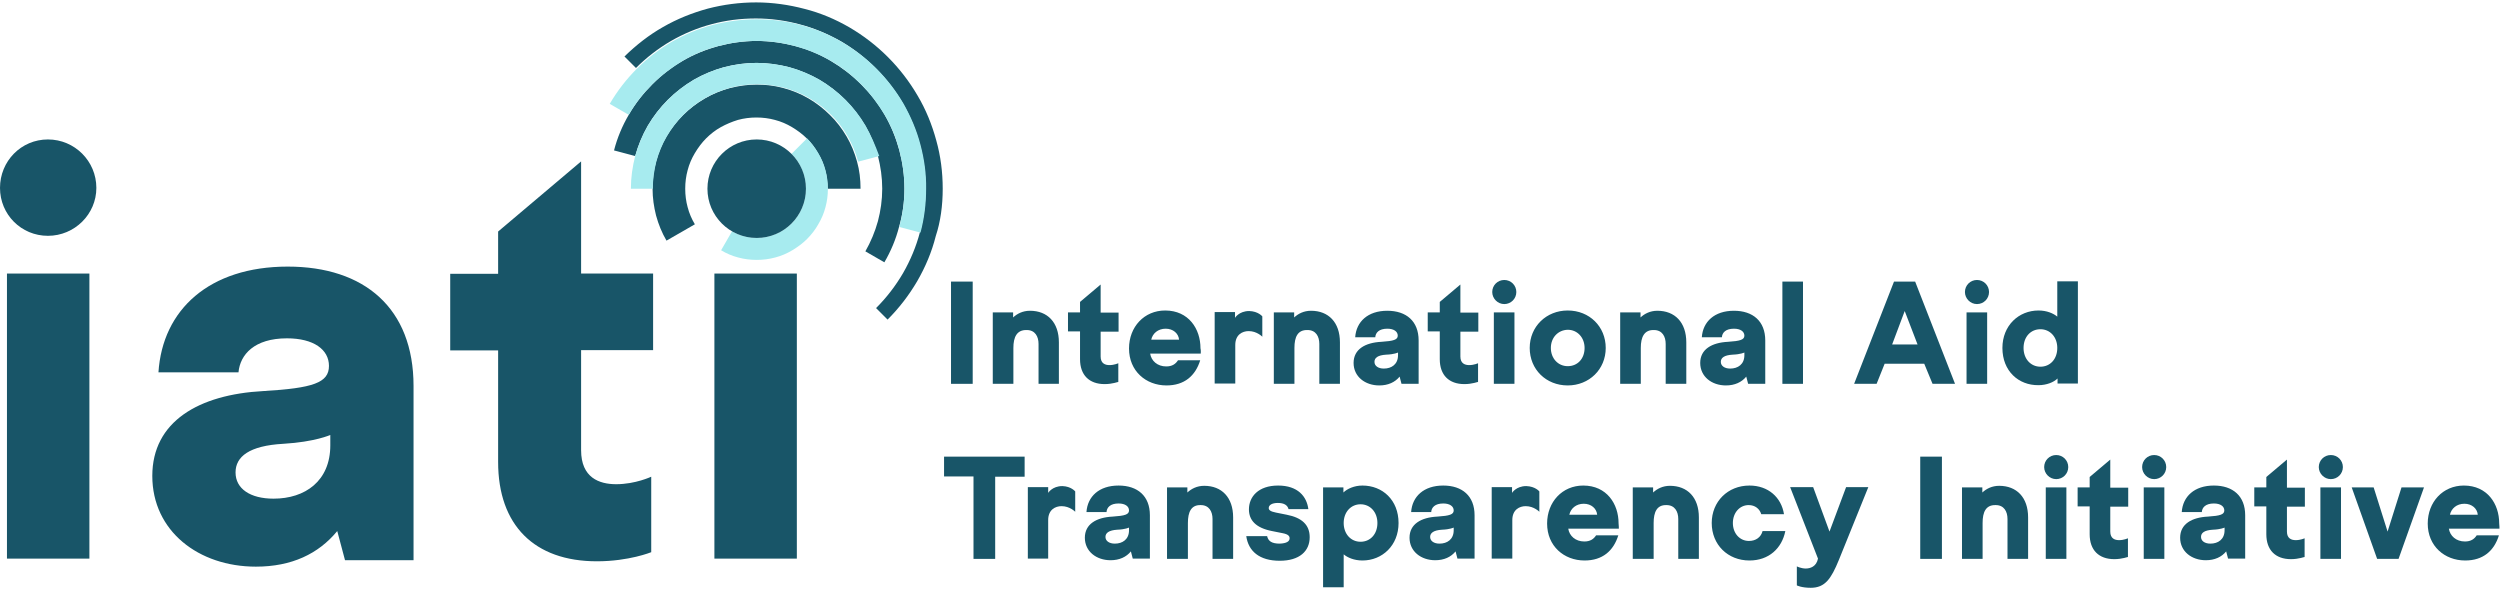
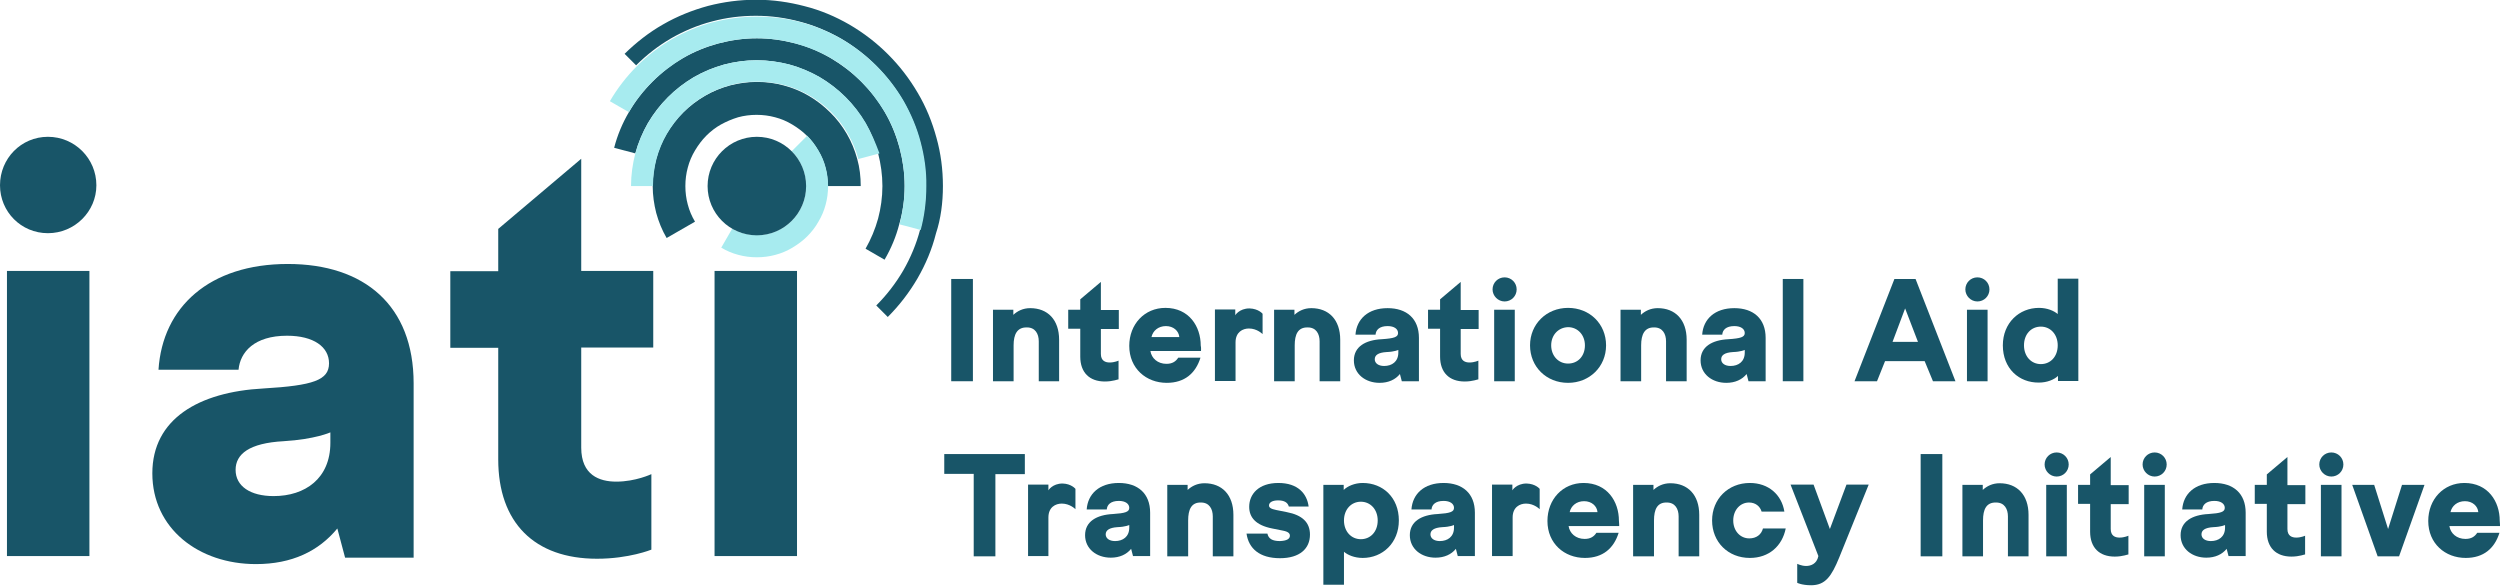
- <svg xmlns="http://www.w3.org/2000/svg" width="934" height="220" viewBox="0 0 934 220">
-   <g fill="none">
-     <polygon fill="#185568" points="2.6 208.7 2.6 102.2 33.4 102.2 33.4 208.7" />
-     <path fill="#185568" d="M126 198.4C119 206.9 109 211.7 95.6 211.7 74.2 211.7 56.9 198.4 56.9 177.8 56.9 157.5 74.2 147.4 98.4 146.1 117 145 122.9 143 122.9 136.7 122.9 130.6 117.2 126.4 107.2 126.4 95 126.4 89.7 132.5 89.1 139.1L59.2 139.1C60.7 115.7 78.2 99.6 107.5 99.6 136.1 99.6 154.5 115.1 154.5 144.2L154.5 209.3 128.9 209.3 126 198.4zM88 176.5C88 182.6 93.5 186.3 102.2 186.3 114 186.3 123.4 179.7 123.4 166.4L123.4 162.5C123.4 162.5 117.7 165.1 105.9 165.8 93.1 166.5 88 170.6 88 176.5zM223 209.7C199.6 209.7 186.1 196.2 186.1 172.6L186.1 130.9 168.2 130.9 168.2 102.3 186.1 102.3 186.1 86.5 217.1 60.3 217.1 102.2 244 102.2 244 130.8 217.1 130.8 217.1 168.2C217.1 178.5 223.9 180.9 230.2 180.9 237.4 180.9 243.3 178.1 243.3 178.1L243.3 206.3C243.3 206.3 235 209.7 223 209.7zM0 70.2C0 60.2 7.9 52.1 17.9 52.1 27.9 52.1 36 60.2 36 70.2 36 80 27.9 88.1 17.9 88.1 7.9 88.1 0 80.1 0 70.2z" />
-     <polygon fill="#185568" points="266.9 208.7 266.9 102.2 297.7 102.2 297.7 208.7" />
-     <g transform="translate(227)">
-       <path fill="#185568" d="M110.9,70.5 C110.9,65.6 110.2,60.8 109,56.2 C107.7,51.5 105.9,47 103.5,42.9 C101.1,38.7 98.1,34.9 94.7,31.5 C91.3,28.1 87.5,25.2 83.3,22.7 C79.2,20.3 74.7,18.4 70,17.2 C65.4,16 60.7,15.3 55.7,15.3 C55.7,15.3 55.7,15.3 55.7,15.3 C50.8,15.3 46,16 41.4,17.2 C36.7,18.5 32.2,20.3 28.1,22.7 C23.9,25.1 20.1,28.1 16.7,31.5 C13.3,34.9 10.3,38.7 7.9,42.9 C5.5,47 3.6,51.5 2.4,56.2 L10.3,58.3 C11.4,54.3 13,50.5 15,47 C17.1,43.4 19.6,40.2 22.5,37.3 C25.4,34.4 28.7,31.9 32.2,29.8 C35.7,27.8 39.5,26.2 43.5,25.1 C47.4,24.1 51.4,23.5 55.6,23.5 C55.6,23.5 55.6,23.5 55.6,23.5 C59.8,23.5 63.9,24.1 67.8,25.1 C71.8,26.2 75.6,27.8 79.1,29.8 C82.7,31.9 85.9,34.4 88.8,37.3 C91.7,40.2 94.2,43.5 96.3,47 C98.3,50.5 99.9,54.3 101,58.3 C102,62.2 102.6,66.3 102.6,70.5 C102.6,70.5 102.6,70.5 102.6,70.5 C102.6,74.7 102,78.8 101,82.6 C99.9,86.6 98.3,90.4 96.3,93.9 L103.4,98 C105.8,93.9 107.7,89.4 108.9,84.7 C110.2,80.2 110.9,75.5 110.9,70.5 C110.9,70.5 110.9,70.5 110.9,70.5 Z" />
-       <path fill="#185568" d="M125.2,70.5 C125.2,64.3 124.4,58.2 122.8,52.5 C121.2,46.6 118.9,40.9 115.8,35.7 C112.7,30.4 109,25.6 104.7,21.3 C100.4,17 95.6,13.3 90.3,10.2 C85.1,7.2 79.5,4.8 73.5,3.3 C67.8,1.8 61.7,0.9 55.5,0.9 C55.5,0.9 55.5,0.9 55.5,0.9 C49.3,0.9 43.3,1.7 37.5,3.2 C31.6,4.8 25.9,7.1 20.7,10.1 C15.4,13.1 10.6,16.9 6.3,21.1 L10.6,25.4 C14.5,21.5 18.9,18.1 23.7,15.3 C28.4,12.6 33.6,10.4 39,9 C44.2,7.6 49.7,6.9 55.4,6.9 C55.4,6.9 55.4,6.9 55.4,6.9 C61.1,6.9 66.6,7.7 71.8,9.1 C77.2,10.5 82.3,12.7 87.1,15.4 C91.9,18.2 96.3,21.6 100.2,25.5 C104.1,29.4 107.5,33.8 110.3,38.6 C113,43.3 115.2,48.5 116.6,53.9 C118,59.1 118.8,64.6 118.8,70.3 C118.8,70.3 118.8,70.3 118.8,70.3 C118.8,76 118.1,81.4 116.7,86.7 C115.3,92.1 113.1,97.3 110.4,102 C107.6,106.8 104.2,111.2 100.3,115.1 L104.6,119.4 C108.9,115.1 112.6,110.3 115.7,105 C118.7,99.8 121.1,94.2 122.6,88.2 C124.4,82.8 125.2,76.7 125.2,70.5 C125.2,70.5 125.2,70.5 125.2,70.5 Z" />
-       <path fill="#185568" d="M93.2,60.4 C92.3,57.1 91,53.9 89.3,51 C87.6,48.1 85.5,45.3 83.1,43 C80.7,40.6 78,38.5 75.1,36.8 C72.2,35.1 69.1,33.8 65.7,32.9 C62.5,32 59.1,31.6 55.7,31.6 C55.7,31.6 55.7,31.6 55.7,31.6 C52.2,31.6 48.9,32.1 45.7,32.9 C42.4,33.8 39.2,35.1 36.3,36.8 C33.4,38.5 30.6,40.6 28.2,43 C25.8,45.4 23.7,48.1 22,51 C20.3,53.9 19,57 18.1,60.4 C17.2,63.6 16.8,67 16.8,70.5 C16.8,70.5 16.8,70.5 16.8,70.5 C16.8,74 17.3,77.3 18.1,80.5 C19,83.8 20.3,87 22,89.9 L32.6,83.8 C31.4,81.8 30.5,79.7 29.9,77.4 C29.3,75.2 29,72.9 29,70.5 C29,70.5 29,70.5 29,70.5 C29,68.1 29.3,65.8 29.9,63.6 C30.5,61.3 31.4,59.2 32.6,57.2 C33.8,55.2 35.2,53.3 36.8,51.7 C38.4,50.1 40.3,48.6 42.3,47.5 C44.3,46.4 46.4,45.5 48.7,44.8 C50.9,44.2 53.2,43.9 55.6,43.9 C55.6,43.9 55.6,43.9 55.6,43.9 C58,43.9 60.3,44.2 62.5,44.8 C64.8,45.4 66.9,46.3 68.9,47.5 C70.9,48.7 72.8,50.1 74.4,51.7 C76,53.3 77.5,55.2 78.6,57.2 C79.8,59.2 80.7,61.3 81.3,63.6 C81.9,65.8 82.2,68.1 82.2,70.5 L94.5,70.5 C94.5,67 94.1,63.6 93.2,60.4 Z" />
-       <g fill="#A7EBEF" transform="translate(0 7)">
-         <path d="M81.4,56.6 C80.8,54.3 79.9,52.2 78.7,50.2 C77.5,48.2 76.1,46.3 74.5,44.7 L68.7,50.5 C69.8,51.6 70.8,52.9 71.6,54.3 C72.4,55.7 73,57.2 73.4,58.7 C73.8,60.2 74,61.8 74,63.5 C74,65.2 73.8,66.7 73.4,68.3 C73,69.9 72.4,71.4 71.6,72.7 C70.8,74.1 69.8,75.4 68.7,76.5 C67.6,77.6 66.3,78.6 64.9,79.4 C63.5,80.2 62,80.8 60.5,81.2 C59,81.6 57.4,81.8 55.7,81.8 C54,81.8 52.5,81.6 50.9,81.2 C49.3,80.8 47.8,80.2 46.5,79.4 L42.4,86.5 C44.4,87.7 46.5,88.6 48.8,89.2 C51,89.8 53.3,90.1 55.7,90.1 C58.1,90.1 60.4,89.8 62.6,89.2 C64.9,88.6 67,87.7 69,86.5 C71,85.3 72.9,83.9 74.5,82.3 C76.1,80.7 77.6,78.8 78.7,76.8 C79.9,74.8 80.8,72.7 81.4,70.4 C82,68.2 82.3,65.9 82.3,63.5 C82.3,61.1 82,58.8 81.4,56.6 Z" />
-         <path d="M96.4,40 C94.3,36.4 91.8,33.2 88.9,30.3 C86,27.4 82.7,24.9 79.2,22.8 C75.7,20.8 71.9,19.2 67.9,18.1 C64,17.1 59.9,16.5 55.7,16.5 C51.5,16.5 47.4,17.1 43.5,18.1 C39.5,19.2 35.7,20.8 32.2,22.8 C28.6,24.9 25.4,27.4 22.5,30.3 C19.6,33.2 17.1,36.5 15,40 C13,43.5 11.4,47.3 10.3,51.3 C9.3,55.2 8.7,59.3 8.7,63.5 L16.9,63.5 C16.9,60 17.4,56.6 18.2,53.4 C19.1,50.1 20.4,46.9 22.1,44 C23.8,41.1 25.9,38.3 28.3,35.9 C30.7,33.5 33.4,31.4 36.4,29.7 C39.3,28 42.5,26.7 45.8,25.8 C49,24.9 52.4,24.5 55.9,24.5 C59.4,24.5 62.8,25 66,25.8 C69.3,26.7 72.5,28 75.4,29.7 C78.3,31.4 81.1,33.5 83.5,35.9 C85.9,38.3 88,41 89.7,44 C91.4,46.9 92.7,50.1 93.6,53.4 L101.5,51.3 C100,47.3 98.4,43.5 96.4,40 Z" />
-         <path d="M116.9,47.1 C115.5,41.7 113.3,36.6 110.6,31.8 C107.8,27 104.4,22.6 100.5,18.7 C96.6,14.8 92.2,11.4 87.4,8.6 C82.7,5.9 77.5,3.7 72.1,2.3 C66.9,0.9 61.4,0.2 55.7,0.2 C50,0.2 44.5,1 39.3,2.3 C33.9,3.7 28.8,5.9 24,8.6 C19.2,11.4 14.8,14.8 10.9,18.7 C7,22.6 3.6,27 0.8,31.8 L7.9,35.9 C10.3,31.7 13.3,27.9 16.7,24.5 C20.1,21.1 24,18.2 28.1,15.7 C32.2,13.3 36.7,11.4 41.4,10.2 C46,9 50.7,8.3 55.7,8.3 C60.7,8.3 65.4,9 70,10.2 C74.7,11.5 79.2,13.3 83.3,15.7 C87.5,18.1 91.3,21.1 94.7,24.5 C98.1,27.9 101,31.8 103.5,35.9 C105.9,40 107.8,44.5 109,49.2 C110.2,53.8 110.9,58.5 110.9,63.5 C110.9,68.4 110.2,73.2 109,77.8 L116.9,79.9 C118.3,74.7 119,69.2 119,63.5 C119.1,57.9 118.3,52.4 116.9,47.1 Z" />
+ <svg xmlns="http://www.w3.org/2000/svg" version="1.1" id="Layer_1" x="0px" y="0px" viewBox="0 0 933.8 218.6" style="enable-background:new 0 0 933.8 218.6;" xml:space="preserve">
+   <style type="text/css">
+ 	.st0{fill:#185568;}
+ 	.st1{fill:#A7EBEF;}
+ </style>
+   <g>
+     <g>
+       <g>
+         <path class="st0" d="M2.6,207.7V101.2h30.8v106.5H2.6z" />
+         <path class="st0" d="M126,197.4c-7,8.5-17,13.3-30.4,13.3c-21.4,0-38.7-13.3-38.7-33.9c0-20.3,17.3-30.4,41.5-31.7     c18.6-1.1,24.5-3.1,24.5-9.4c0-6.1-5.7-10.3-15.7-10.3c-12.2,0-17.5,6.1-18.1,12.7H59.2c1.5-23.4,19-39.5,48.3-39.5     c28.6,0,47,15.5,47,44.6v65.1h-25.6L126,197.4z M88,175.5c0,6.1,5.5,9.8,14.2,9.8c11.8,0,21.2-6.6,21.2-19.9v-3.9     c0,0-5.7,2.6-17.5,3.3C93.1,165.5,88,169.6,88,175.5z" />
+         <path class="st0" d="M223,208.7c-23.4,0-36.9-13.5-36.9-37.1v-41.7h-17.9v-28.6h17.9V85.5l31-26.2v41.9H244v28.6h-26.9v37.4     c0,10.3,6.8,12.7,13.1,12.7c7.2,0,13.1-2.8,13.1-2.8v28.2C243.3,205.3,235,208.7,223,208.7z" />
+         <path class="st0" d="M0,69.2c0-10,7.9-18.1,17.9-18.1S36,59.2,36,69.2c0,9.8-8.1,17.9-18.1,17.9S0,79.1,0,69.2z" />
+         <path class="st0" d="M266.9,207.7V101.2h30.8v106.5H266.9z" />
+         <g>
+           <path class="st0" d="M337.9,69.5c0-4.9-0.7-9.7-1.9-14.3c-1.3-4.7-3.1-9.2-5.5-13.3c-2.4-4.2-5.4-8-8.8-11.4      c-3.4-3.4-7.2-6.3-11.4-8.8c-4.1-2.4-8.6-4.3-13.3-5.5c-4.6-1.2-9.3-1.9-14.3-1.9c0,0,0,0,0,0c-4.9,0-9.7,0.7-14.3,1.9      c-4.7,1.3-9.2,3.1-13.3,5.5c-4.2,2.4-8,5.4-11.4,8.8c-3.4,3.4-6.4,7.2-8.8,11.4c-2.4,4.1-4.3,8.6-5.5,13.3l7.9,2.1      c1.1-4,2.7-7.8,4.7-11.3c2.1-3.6,4.6-6.8,7.5-9.7c2.9-2.9,6.2-5.4,9.7-7.5c3.5-2,7.3-3.6,11.3-4.7c3.9-1,7.9-1.6,12.1-1.6      c0,0,0,0,0,0c4.2,0,8.3,0.6,12.2,1.6c4,1.1,7.8,2.7,11.3,4.7c3.6,2.1,6.8,4.6,9.7,7.5c2.9,2.9,5.4,6.2,7.5,9.7      c2,3.5,3.6,7.3,4.7,11.3c1,3.9,1.6,8,1.6,12.2c0,0,0,0,0,0c0,4.2-0.6,8.3-1.6,12.1c-1.1,4-2.7,7.8-4.7,11.3l7.1,4.1      c2.4-4.1,4.3-8.6,5.5-13.3C337.2,79.2,337.9,74.5,337.9,69.5C337.9,69.5,337.9,69.5,337.9,69.5z" />
+           <path class="st0" d="M352.2,69.5c0-6.2-0.8-12.3-2.4-18c-1.6-5.9-3.9-11.6-7-16.8c-3.1-5.3-6.8-10.1-11.1-14.4      c-4.3-4.3-9.1-8-14.4-11.1c-5.2-3-10.8-5.4-16.8-6.9c-5.7-1.5-11.8-2.4-18-2.4c0,0,0,0,0,0c-6.2,0-12.2,0.8-18,2.3      c-5.9,1.6-11.6,3.9-16.8,6.9c-5.3,3-10.1,6.8-14.4,11l4.3,4.3c3.9-3.9,8.3-7.3,13.1-10.1c4.7-2.7,9.9-4.9,15.3-6.3      c5.2-1.4,10.7-2.1,16.4-2.1c0,0,0,0,0,0c5.7,0,11.2,0.8,16.4,2.2c5.4,1.4,10.5,3.6,15.3,6.3c4.8,2.8,9.2,6.2,13.1,10.1      c3.9,3.9,7.3,8.3,10.1,13.1c2.7,4.7,4.9,9.9,6.3,15.3c1.4,5.2,2.2,10.7,2.2,16.4c0,0,0,0,0,0c0,5.7-0.7,11.1-2.1,16.4      c-1.4,5.4-3.6,10.6-6.3,15.3c-2.8,4.8-6.2,9.2-10.1,13.1l4.3,4.3c4.3-4.3,8-9.1,11.1-14.4c3-5.2,5.4-10.8,6.9-16.8      C351.4,81.8,352.2,75.7,352.2,69.5C352.2,69.5,352.2,69.5,352.2,69.5z" />
+           <path class="st0" d="M320.2,59.4c-0.9-3.3-2.2-6.5-3.9-9.4c-1.7-2.9-3.8-5.7-6.2-8c-2.4-2.4-5.1-4.5-8-6.2c-2.9-1.7-6-3-9.4-3.9      c-3.2-0.9-6.6-1.3-10-1.3c0,0,0,0,0,0c-3.5,0-6.8,0.5-10,1.3c-3.3,0.9-6.5,2.2-9.4,3.9c-2.9,1.7-5.7,3.8-8.1,6.2      c-2.4,2.4-4.5,5.1-6.2,8c-1.7,2.9-3,6-3.9,9.4c-0.9,3.2-1.3,6.6-1.3,10.1c0,0,0,0,0,0c0,3.5,0.5,6.8,1.3,10      c0.9,3.3,2.2,6.5,3.9,9.4l10.6-6.1c-1.2-2-2.1-4.1-2.7-6.4c-0.6-2.2-0.9-4.5-0.9-6.9c0,0,0,0,0,0c0-2.4,0.3-4.7,0.9-6.9      c0.6-2.3,1.5-4.4,2.7-6.4c1.2-2,2.6-3.9,4.2-5.5c1.6-1.6,3.5-3.1,5.5-4.2c2-1.1,4.1-2,6.4-2.7c2.2-0.6,4.5-0.9,6.9-0.9      c0,0,0,0,0,0c2.4,0,4.7,0.3,6.9,0.9c2.3,0.6,4.4,1.5,6.4,2.7c2,1.2,3.9,2.6,5.5,4.2c1.6,1.6,3.1,3.5,4.2,5.5      c1.2,2,2.1,4.1,2.7,6.4c0.6,2.2,0.9,4.5,0.9,6.9h12.3C321.5,66,321.1,62.6,320.2,59.4z" />
+           <g>
+             <g>
+               <path class="st1" d="M308.4,62.6c-0.6-2.3-1.5-4.4-2.7-6.4c-1.2-2-2.6-3.9-4.2-5.5l-5.8,5.8c1.1,1.1,2.1,2.4,2.9,3.8        c0.8,1.4,1.4,2.9,1.8,4.4c0.4,1.5,0.6,3.1,0.6,4.8s-0.2,3.2-0.6,4.8c-0.4,1.6-1,3.1-1.8,4.4c-0.8,1.4-1.8,2.7-2.9,3.8        c-1.1,1.1-2.4,2.1-3.8,2.9c-1.4,0.8-2.9,1.4-4.4,1.8c-1.5,0.4-3.1,0.6-4.8,0.6s-3.2-0.2-4.8-0.6c-1.6-0.4-3.1-1-4.4-1.8        l-4.1,7.1c2,1.2,4.1,2.1,6.4,2.7c2.2,0.6,4.5,0.9,6.9,0.9c2.4,0,4.7-0.3,6.9-0.9c2.3-0.6,4.4-1.5,6.4-2.7        c2-1.2,3.9-2.6,5.5-4.2c1.6-1.6,3.1-3.5,4.2-5.5c1.2-2,2.1-4.1,2.7-6.4c0.6-2.2,0.9-4.5,0.9-6.9S309,64.8,308.4,62.6z" />
+               <path class="st1" d="M323.4,46c-2.1-3.6-4.6-6.8-7.5-9.7c-2.9-2.9-6.2-5.4-9.7-7.5c-3.5-2-7.3-3.6-11.3-4.7        c-3.9-1-8-1.6-12.2-1.6c-4.2,0-8.3,0.6-12.2,1.6c-4,1.1-7.8,2.7-11.3,4.7c-3.6,2.1-6.8,4.6-9.7,7.5c-2.9,2.9-5.4,6.2-7.5,9.7        c-2,3.5-3.6,7.3-4.7,11.3c-1,3.9-1.6,8-1.6,12.2h8.2c0-3.5,0.5-6.9,1.3-10.1c0.9-3.3,2.2-6.5,3.9-9.4c1.7-2.9,3.8-5.7,6.2-8.1        c2.4-2.4,5.1-4.5,8.1-6.2c2.9-1.7,6.1-3,9.4-3.9c3.2-0.9,6.6-1.3,10.1-1.3s6.9,0.5,10.1,1.3c3.3,0.9,6.5,2.2,9.4,3.9        c2.9,1.7,5.7,3.8,8.1,6.2c2.4,2.4,4.5,5.1,6.2,8.1c1.7,2.9,3,6.1,3.9,9.4l7.9-2.1C327,53.3,325.4,49.5,323.4,46z" />
+               <path class="st1" d="M343.9,53.1c-1.4-5.4-3.6-10.5-6.3-15.3c-2.8-4.8-6.2-9.2-10.1-13.1c-3.9-3.9-8.3-7.3-13.1-10.1        c-4.7-2.7-9.9-4.9-15.3-6.3c-5.2-1.4-10.7-2.1-16.4-2.1c-5.7,0-11.2,0.8-16.4,2.1c-5.4,1.4-10.5,3.6-15.3,6.3        c-4.8,2.8-9.2,6.2-13.1,10.1c-3.9,3.9-7.3,8.3-10.1,13.1l7.1,4.1c2.4-4.2,5.4-8,8.8-11.4c3.4-3.4,7.3-6.3,11.4-8.8        c4.1-2.4,8.6-4.3,13.3-5.5c4.6-1.2,9.3-1.9,14.3-1.9s9.7,0.7,14.3,1.9c4.7,1.3,9.2,3.1,13.3,5.5c4.2,2.4,8,5.4,11.4,8.8        c3.4,3.4,6.3,7.3,8.8,11.4c2.4,4.1,4.3,8.6,5.5,13.3c1.2,4.6,1.9,9.3,1.9,14.3c0,4.9-0.7,9.7-1.9,14.3l7.9,2.1        c1.4-5.2,2.1-10.7,2.1-16.4C346.1,63.9,345.3,58.4,343.9,53.1z" />
+             </g>
+           </g>
+           <circle class="st0" cx="282.7" cy="69.5" r="18.4" />
+         </g>
      </g>
-       <circle cx="55.7" cy="70.5" r="18.4" fill="#185568" />
    </g>
-     <g fill="#185568" transform="translate(352 104)">
-       <polygon points="3.3 39.4 3.3 1.2 11.4 1.2 11.4 39.4" />
-       <path d="M26.6 26L26.6 39.4 18.9 39.4 18.9 12.7 26.5 12.7 26.5 14.6C28 13.2 30.1 12.1 32.8 12.1 39.3 12.1 43.6 16.4 43.6 23.9L43.6 39.4 36 39.4 36 24.5C36 21.7 34.7 19.3 31.6 19.3 27.9 19.2 26.6 21.9 26.6 26zM60.7 39.5C54.9 39.5 51.5 36.1 51.5 30.2L51.5 19.8 47 19.8 47 12.7 51.5 12.7 51.5 8.8 59.2 2.3 59.2 12.8 65.9 12.8 65.9 19.9 59.2 19.9 59.2 29.2C59.2 31.8 60.9 32.4 62.5 32.4 64.3 32.4 65.8 31.7 65.8 31.7L65.8 38.7C65.8 38.6 63.7 39.5 60.7 39.5zM96.6 28.1L77.7 28.1C78.1 30.8 80.4 32.9 83.7 32.9 85.9 32.9 87.2 32 88.1 30.6L96.4 30.6C94.6 36.4 90.5 40 83.8 40 76.1 40 69.8 34.6 69.8 26.2 69.8 18.1 75.5 12 83.3 12 92.1 12 96.5 18.9 96.5 26.1 96.7 26.8 96.6 28.1 96.6 28.1zM83.5 18.8C80.6 18.8 78.6 20.6 78.1 22.9L88.5 22.9C88.3 20.6 86.3 18.8 83.5 18.8zM119.6 14.2L119.6 21.8C119.6 21.8 117.6 19.7 114.5 19.7 112.2 19.7 109.5 21 109.5 24.9L109.5 39.3 101.8 39.3 101.8 12.6 109.4 12.6 109.4 14.8C109.3 14.8 110.9 12.2 114.7 12.2 118.1 12.3 119.6 14.2 119.6 14.2zM131.6 26L131.6 39.4 123.9 39.4 123.9 12.7 131.5 12.7 131.5 14.6C133 13.2 135.1 12.1 137.8 12.1 144.3 12.1 148.6 16.4 148.6 23.9L148.6 39.4 140.9 39.4 140.9 24.5C140.9 21.7 139.6 19.3 136.5 19.3 132.8 19.2 131.6 21.9 131.6 26zM170.9 36.7C169.2 38.8 166.6 40 163.3 40 158 40 153.7 36.7 153.7 31.6 153.7 26.5 158 24 164.1 23.7 168.7 23.4 170.2 22.9 170.2 21.4 170.2 19.9 168.8 18.8 166.3 18.8 163.2 18.8 161.9 20.3 161.8 22L154.3 22C154.7 16.2 159 12.1 166.3 12.1 173.4 12.1 178 16 178 23.2L178 39.4 171.6 39.4 170.9 36.7zM161.5 31.2C161.5 32.7 162.9 33.7 165 33.7 167.9 33.7 170.3 32.1 170.3 28.7L170.3 27.7C170.3 27.7 168.9 28.4 165.9 28.5 162.7 28.7 161.5 29.7 161.5 31.2zM195.1 39.5C189.3 39.5 185.9 36.1 185.9 30.2L185.9 19.8 181.4 19.8 181.4 12.7 185.9 12.7 185.9 8.8 193.6 2.3 193.6 12.8 200.3 12.8 200.3 19.9 193.6 19.9 193.6 29.2C193.6 31.8 195.3 32.4 196.9 32.4 198.7 32.4 200.2 31.7 200.2 31.7L200.2 38.7C200.2 38.6 198.1 39.5 195.1 39.5zM205.5 5.1C205.5 2.6 207.5.6 210 .6 212.5.6 214.5 2.6 214.5 5.1 214.5 7.6 212.5 9.6 210 9.6 207.5 9.6 205.5 7.5 205.5 5.1zM206.1 39.4L206.1 12.7 213.8 12.7 213.8 39.4 206.1 39.4zM219.5 26C219.5 18 225.7 12 233.7 12 241.8 12 247.9 18 247.9 26 247.9 34 241.7 40 233.7 40 225.6 40 219.5 34 219.5 26zM227.4 26C227.4 29.9 230.1 32.8 233.7 32.8 237.4 32.8 240 30 240 26 240 22.1 237.3 19.2 233.7 19.2 230.1 19.3 227.4 22.1 227.4 26zM261 26L261 39.4 253.3 39.4 253.3 12.7 260.9 12.7 260.9 14.6C262.4 13.2 264.5 12.1 267.2 12.1 273.7 12.1 278 16.4 278 23.9L278 39.4 270.3 39.4 270.3 24.5C270.3 21.7 269 19.3 265.9 19.3 262.3 19.2 261 21.9 261 26zM300.4 36.7C298.7 38.8 296.1 40 292.8 40 287.5 40 283.2 36.7 283.2 31.6 283.2 26.5 287.5 24 293.6 23.7 298.2 23.4 299.7 22.9 299.7 21.4 299.7 19.9 298.3 18.8 295.8 18.8 292.7 18.8 291.4 20.3 291.3 22L283.8 22C284.2 16.2 288.5 12.1 295.8 12.1 302.9 12.1 307.5 16 307.5 23.2L307.5 39.4 301.1 39.4 300.4 36.7zM290.9 31.2C290.9 32.7 292.3 33.7 294.4 33.7 297.3 33.7 299.7 32.1 299.7 28.7L299.7 27.7C299.7 27.7 298.3 28.4 295.3 28.5 292.1 28.7 290.9 29.7 290.9 31.2z" />
-       <polygon points="313.9 39.4 313.9 1.2 321.6 1.2 321.6 39.4" />
-       <path d="M363.5 1.2L378.4 39.4 370 39.4 366.9 31.9 352.1 31.9 349.1 39.4 340.7 39.4 355.6 1.2 363.5 1.2zM359.6 12.2L354.9 24.7 364.4 24.7 359.6 12.2zM382.1 5.1C382.1 2.6 384.1.6 386.6.6 389.1.6 391.1 2.6 391.1 5.1 391.1 7.6 389.1 9.6 386.6 9.6 384.1 9.6 382.1 7.5 382.1 5.1zM382.7 39.4L382.7 12.7 390.4 12.7 390.4 39.4 382.7 39.4zM396.1 26C396.1 17.6 402.2 12 409.6 12 412.7 12 415.2 13.1 416.6 14.3L416.6 1.1 424.3 1.1 424.3 39.3 416.7 39.3 416.7 37.4C415.3 38.8 412.6 39.9 409.6 39.9 402.1 40 396.1 34.6 396.1 26zM416.6 26C416.6 21.9 413.9 19 410.3 19 406.7 19 404 21.8 404 26 404 30.1 406.7 33 410.3 33 413.9 33 416.6 30.2 416.6 26z" />
-       <polygon points=".8 66.6 30.8 66.6 30.8 74.1 19.8 74.1 19.8 104.8 11.7 104.8 11.7 74 .7 74 .7 66.6" />
-       <path d="M49.7 79.6L49.7 87.2C49.7 87.2 47.7 85.1 44.6 85.1 42.3 85.1 39.6 86.4 39.6 90.3L39.6 104.7 32 104.7 32 78 39.6 78 39.6 80.2C39.5 80.2 41.1 77.6 44.9 77.6 48.2 77.7 49.7 79.6 49.7 79.6zM70.5 102C68.8 104.1 66.2 105.3 62.9 105.3 57.6 105.3 53.3 102 53.3 96.9 53.3 91.8 57.6 89.3 63.7 89 68.3 88.7 69.8 88.2 69.8 86.7 69.8 85.2 68.4 84.1 65.9 84.1 62.8 84.1 61.5 85.6 61.4 87.3L53.9 87.3C54.3 81.5 58.6 77.4 65.9 77.4 73 77.4 77.6 81.3 77.6 88.5L77.6 104.7 71.2 104.7 70.5 102zM61 96.6C61 98.1 62.4 99.1 64.5 99.1 67.4 99.1 69.8 97.5 69.8 94.1L69.8 93.1C69.8 93.1 68.4 93.8 65.4 93.9 62.3 94.1 61 95.1 61 96.6zM91.8 91.4L91.8 104.8 84 104.8 84 78.1 91.6 78.1 91.6 80C93.1 78.6 95.2 77.5 97.9 77.5 104.4 77.5 108.7 81.8 108.7 89.3L108.7 104.8 101 104.8 101 89.9C101 87.1 99.7 84.7 96.6 84.7 93 84.6 91.8 87.3 91.8 91.4zM129.8 97.1C129.8 96.3 129.3 95.6 127.2 95.2L123.2 94.4C117.1 93.2 114.6 90.3 114.6 86.3 114.6 81.6 118.1 77.4 125.5 77.4 132.9 77.4 136.2 81.5 136.8 86.2L129.4 86.2C129 84.7 127.7 83.9 125.4 83.9 123.2 83.9 122 84.7 122 85.8 122 86.6 122.7 87.1 124.7 87.5L128.7 88.3C134.4 89.4 137.3 92.1 137.3 96.7 137.3 101.9 133.5 105.5 126.1 105.5 118.5 105.5 114.4 101.9 113.6 96.3L121.4 96.3C121.8 98.2 123.2 99.1 126.1 99.1 128.6 99 129.8 98.3 129.8 97.1zM170.5 91.4C170.5 99.8 164.4 105.4 157 105.4 153.9 105.4 151.4 104.3 150 103.1L150 115.4 142.3 115.4 142.3 78.1 149.9 78.1 149.9 80C151.3 78.6 154 77.4 157 77.4 164.5 77.4 170.5 82.8 170.5 91.4zM150 91.4C150 95.5 152.7 98.4 156.3 98.4 159.9 98.4 162.6 95.6 162.6 91.4 162.6 87.3 159.9 84.4 156.3 84.4 152.7 84.4 150 87.3 150 91.4zM191.8 102C190.1 104.1 187.5 105.3 184.2 105.3 178.9 105.3 174.6 102 174.6 96.9 174.6 91.8 178.9 89.3 185 89 189.6 88.7 191.1 88.2 191.1 86.7 191.1 85.2 189.7 84.1 187.2 84.1 184.1 84.1 182.8 85.6 182.7 87.3L175.2 87.3C175.6 81.5 179.9 77.4 187.2 77.4 194.3 77.4 198.9 81.3 198.9 88.5L198.9 104.7 192.5 104.7 191.8 102zM182.3 96.6C182.3 98.1 183.7 99.1 185.8 99.1 188.7 99.1 191.1 97.5 191.1 94.1L191.1 93.1C191.1 93.1 189.7 93.8 186.7 93.9 183.6 94.1 182.3 95.1 182.3 96.6zM223.1 79.6L223.1 87.2C223.1 87.2 221.1 85.1 218 85.1 215.7 85.1 213 86.4 213 90.3L213 104.7 205.3 104.7 205.3 78 212.9 78 212.9 80.2C212.8 80.2 214.4 77.6 218.2 77.6 221.6 77.7 223.1 79.6 223.1 79.6zM252.8 93.5L233.9 93.5C234.3 96.2 236.6 98.3 239.9 98.3 242.1 98.3 243.4 97.4 244.3 96L252.6 96C250.8 101.8 246.7 105.4 240 105.4 232.3 105.4 226 100 226 91.6 226 83.5 231.7 77.4 239.5 77.4 248.3 77.4 252.7 84.3 252.7 91.5 252.8 92.2 252.8 93.5 252.8 93.5zM239.7 84.2C236.8 84.2 234.8 86 234.3 88.3L244.7 88.3C244.5 86 242.5 84.2 239.7 84.2zM265.8 91.4L265.8 104.8 258 104.8 258 78.1 265.6 78.1 265.6 80C267.1 78.6 269.2 77.5 271.9 77.5 278.4 77.5 282.7 81.8 282.7 89.3L282.7 104.8 275 104.8 275 89.9C275 87.1 273.7 84.7 270.6 84.7 267 84.6 265.8 87.3 265.8 91.4zM306.5 94.4L315 94.4C313.7 100.9 308.8 105.4 301.6 105.4 293.5 105.4 287.5 99.5 287.5 91.4 287.5 83.4 293.5 77.4 301.6 77.4 308.6 77.4 313.5 81.8 314.5 88.1L306 88.1C305.4 86.1 303.7 84.7 301.3 84.7 298 84.7 295.4 87.5 295.4 91.4 295.4 95.3 298 98.1 301.4 98.1 304 98.1 305.9 96.7 306.5 94.4zM324.5 115.6C321 115.6 319.3 114.7 319.3 114.7L319.3 107.6C319.3 107.6 320.9 108.4 322.6 108.4 324.3 108.4 326.6 107.7 327.2 104.7L316.8 78 325.4 78 331.5 94.6 337.7 78 346 78 335 105.2C332.1 112.3 329.8 115.6 324.5 115.6z" />
-       <polygon points="365.4 104.8 365.4 66.6 373.5 66.6 373.5 104.8" />
-       <path d="M388.7 91.4L388.7 104.8 381 104.8 381 78.1 388.6 78.1 388.6 80C390.1 78.6 392.2 77.5 394.9 77.5 401.4 77.5 405.7 81.8 405.7 89.3L405.7 104.8 398 104.8 398 89.9C398 87.1 396.7 84.7 393.6 84.7 389.9 84.6 388.7 87.3 388.7 91.4zM411.7 70.5C411.7 68 413.7 66 416.2 66 418.7 66 420.7 68 420.7 70.5 420.7 73 418.7 75 416.2 75 413.7 75 411.7 72.9 411.7 70.5zM412.3 104.8L412.3 78.1 420 78.1 420 104.8 412.3 104.8zM437.9 104.9C432.1 104.9 428.7 101.5 428.7 95.6L428.7 85.2 424.2 85.2 424.2 78.1 428.7 78.1 428.7 74.2 436.4 67.7 436.4 78.2 443.1 78.2 443.1 85.3 436.4 85.3 436.4 94.6C436.4 97.2 438.1 97.8 439.7 97.8 441.5 97.8 443 97.1 443 97.1L443 104.1C443 104 440.9 104.9 437.9 104.9zM448.3 70.5C448.3 68 450.3 66 452.8 66 455.3 66 457.3 68 457.3 70.5 457.3 73 455.3 75 452.8 75 450.3 75 448.3 72.9 448.3 70.5zM448.9 104.8L448.9 78.1 456.6 78.1 456.6 104.8 448.9 104.8zM479.7 102C478 104.1 475.4 105.3 472.1 105.3 466.8 105.3 462.5 102 462.5 96.9 462.5 91.8 466.8 89.3 472.9 89 477.5 88.7 479 88.2 479 86.7 479 85.2 477.6 84.1 475.1 84.1 472 84.1 470.7 85.6 470.6 87.3L463.1 87.3C463.5 81.5 467.8 77.4 475.1 77.4 482.2 77.4 486.8 81.3 486.8 88.5L486.8 104.7 480.4 104.7 479.7 102zM470.3 96.6C470.3 98.1 471.7 99.1 473.8 99.1 476.7 99.1 479.1 97.5 479.1 94.1L479.1 93.1C479.1 93.1 477.7 93.8 474.7 93.9 471.5 94.1 470.3 95.1 470.3 96.6zM503.9 104.9C498.1 104.9 494.7 101.5 494.7 95.6L494.7 85.2 490.2 85.2 490.2 78.1 494.7 78.1 494.7 74.2 502.4 67.7 502.4 78.2 509.1 78.2 509.1 85.3 502.4 85.3 502.4 94.6C502.4 97.2 504.1 97.8 505.7 97.8 507.5 97.8 509 97.1 509 97.1L509 104.1C509 104 506.9 104.9 503.9 104.9zM514.3 70.5C514.3 68 516.3 66 518.8 66 521.3 66 523.3 68 523.3 70.5 523.3 73 521.3 75 518.8 75 516.3 75 514.3 72.9 514.3 70.5zM514.9 104.8L514.9 78.1 522.6 78.1 522.6 104.8 514.9 104.8z" />
-       <polygon points="553.6 78.1 544.1 104.8 536.1 104.8 526.6 78.1 534.8 78.1 540 94.6 545.2 78.1" />
-       <path d="M581.8,93.5 L562.9,93.5 C563.3,96.2 565.6,98.3 568.9,98.3 C571.1,98.3 572.4,97.4 573.3,96 L581.6,96 C579.8,101.8 575.7,105.4 569,105.4 C561.3,105.4 555,100 555,91.6 C555,83.5 560.7,77.4 568.5,77.4 C577.3,77.4 581.7,84.3 581.7,91.5 C581.8,92.2 581.8,93.5 581.8,93.5 Z M568.7,84.2 C565.8,84.2 563.8,86 563.3,88.3 L573.7,88.3 C573.5,86 571.5,84.2 568.7,84.2 Z" />
+     <g>
+       <path class="st0" d="M355.3,142.4v-38.2h8.1v38.2H355.3z" />
+       <path class="st0" d="M378.6,129v13.4h-7.7v-26.7h7.6v1.9c1.5-1.4,3.6-2.5,6.3-2.5c6.5,0,10.8,4.3,10.8,11.8v15.5H388v-14.9    c0-2.8-1.3-5.2-4.4-5.2C379.9,122.2,378.6,124.9,378.6,129z" />
+       <path class="st0" d="M412.7,142.5c-5.8,0-9.2-3.4-9.2-9.3v-10.4H399v-7.1h4.5v-3.9l7.7-6.5v10.5h6.7v7.1h-6.7v9.3    c0,2.6,1.7,3.2,3.3,3.2c1.8,0,3.3-0.7,3.3-0.7v7C417.8,141.6,415.7,142.5,412.7,142.5z" />
+       <path class="st0" d="M448.6,131.1h-18.9c0.4,2.7,2.7,4.8,6,4.8c2.2,0,3.5-0.9,4.4-2.3h8.3c-1.8,5.8-5.9,9.4-12.6,9.4    c-7.7,0-14-5.4-14-13.8c0-8.1,5.7-14.2,13.5-14.2c8.8,0,13.2,6.9,13.2,14.1C448.7,129.8,448.6,131.1,448.6,131.1z M435.5,121.8    c-2.9,0-4.9,1.8-5.4,4.1h10.4C440.3,123.6,438.3,121.8,435.5,121.8z" />
+       <path class="st0" d="M471.6,117.2v7.6c0,0-2-2.1-5.1-2.1c-2.3,0-5,1.3-5,5.2v14.4h-7.7v-26.7h7.6v2.2c-0.1,0,1.5-2.6,5.3-2.6    C470.1,115.3,471.6,117.2,471.6,117.2z" />
+       <path class="st0" d="M483.6,129v13.4h-7.7v-26.7h7.6v1.9c1.5-1.4,3.6-2.5,6.3-2.5c6.5,0,10.8,4.3,10.8,11.8v15.5h-7.7v-14.9    c0-2.8-1.3-5.2-4.4-5.2C484.8,122.2,483.6,124.9,483.6,129z" />
+       <path class="st0" d="M522.9,139.7c-1.7,2.1-4.3,3.3-7.6,3.3c-5.3,0-9.6-3.3-9.6-8.4c0-5.1,4.3-7.6,10.4-7.9    c4.6-0.3,6.1-0.8,6.1-2.3c0-1.5-1.4-2.6-3.9-2.6c-3.1,0-4.4,1.5-4.5,3.2h-7.5c0.4-5.8,4.7-9.9,12-9.9c7.1,0,11.7,3.9,11.7,11.1    v16.2h-6.4L522.9,139.7z M513.5,134.2c0,1.5,1.4,2.5,3.5,2.5c2.9,0,5.3-1.6,5.3-5v-1c0,0-1.4,0.7-4.4,0.8    C514.7,131.7,513.5,132.7,513.5,134.2z" />
+       <path class="st0" d="M547.1,142.5c-5.8,0-9.2-3.4-9.2-9.3v-10.4h-4.5v-7.1h4.5v-3.9l7.7-6.5v10.5h6.7v7.1h-6.7v9.3    c0,2.6,1.7,3.2,3.3,3.2c1.8,0,3.3-0.7,3.3-0.7v7C552.2,141.6,550.1,142.5,547.1,142.5z" />
+       <path class="st0" d="M557.5,108.1c0-2.5,2-4.5,4.5-4.5c2.5,0,4.5,2,4.5,4.5c0,2.5-2,4.5-4.5,4.5    C559.5,112.6,557.5,110.5,557.5,108.1z M558.1,142.4v-26.7h7.7v26.7H558.1z" />
+       <path class="st0" d="M571.5,129c0-8,6.2-14,14.2-14c8.1,0,14.2,6,14.2,14s-6.2,14-14.2,14C577.6,143,571.5,137,571.5,129z     M579.4,129c0,3.9,2.7,6.8,6.3,6.8c3.7,0,6.3-2.8,6.3-6.8c0-3.9-2.7-6.8-6.3-6.8C582.1,122.3,579.4,125.1,579.4,129z" />
+       <path class="st0" d="M613,129v13.4h-7.7v-26.7h7.6v1.9c1.5-1.4,3.6-2.5,6.3-2.5c6.5,0,10.8,4.3,10.8,11.8v15.5h-7.7v-14.9    c0-2.8-1.3-5.2-4.4-5.2C614.3,122.2,613,124.9,613,129z" />
+       <path class="st0" d="M652.4,139.7c-1.7,2.1-4.3,3.3-7.6,3.3c-5.3,0-9.6-3.3-9.6-8.4c0-5.1,4.3-7.6,10.4-7.9    c4.6-0.3,6.1-0.8,6.1-2.3c0-1.5-1.4-2.6-3.9-2.6c-3.1,0-4.4,1.5-4.5,3.2h-7.5c0.4-5.8,4.7-9.9,12-9.9c7.1,0,11.7,3.9,11.7,11.1    v16.2h-6.4L652.4,139.7z M642.9,134.2c0,1.5,1.4,2.5,3.5,2.5c2.9,0,5.3-1.6,5.3-5v-1c0,0-1.4,0.7-4.4,0.8    C644.1,131.7,642.9,132.7,642.9,134.2z" />
+       <path class="st0" d="M665.9,142.4v-38.2h7.7v38.2H665.9z" />
+       <path class="st0" d="M715.5,104.2l14.9,38.2h-8.4l-3.1-7.5h-14.8l-3,7.5h-8.4l14.9-38.2H715.5z M711.6,115.2l-4.7,12.5h9.5    L711.6,115.2z" />
+       <path class="st0" d="M734.1,108.1c0-2.5,2-4.5,4.5-4.5c2.5,0,4.5,2,4.5,4.5c0,2.5-2,4.5-4.5,4.5    C736.1,112.6,734.1,110.5,734.1,108.1z M734.7,142.4v-26.7h7.7v26.7H734.7z" />
+       <path class="st0" d="M748.1,129c0-8.4,6.1-14,13.5-14c3.1,0,5.6,1.1,7,2.3v-13.2h7.7v38.2h-7.6v-1.9c-1.4,1.4-4.1,2.5-7.1,2.5    C754.1,143,748.1,137.6,748.1,129z M768.6,129c0-4.1-2.7-7-6.3-7c-3.6,0-6.3,2.8-6.3,7c0,4.1,2.7,7,6.3,7    C765.9,136,768.6,133.2,768.6,129z" />
+       <path class="st0" d="M352.8,169.6h30v7.5h-11v30.7h-8.1V177h-11V169.6z" />
+       <path class="st0" d="M401.7,182.6v7.6c0,0-2-2.1-5.1-2.1c-2.3,0-5,1.3-5,5.2v14.4H384v-26.7h7.6v2.2c-0.1,0,1.5-2.6,5.3-2.6    C400.2,180.7,401.7,182.6,401.7,182.6z" />
+       <path class="st0" d="M422.5,205c-1.7,2.1-4.3,3.3-7.6,3.3c-5.3,0-9.6-3.3-9.6-8.4c0-5.1,4.3-7.6,10.4-7.9c4.6-0.3,6.1-0.8,6.1-2.3    c0-1.5-1.4-2.6-3.9-2.6c-3.1,0-4.4,1.5-4.5,3.2h-7.5c0.4-5.8,4.7-9.9,12-9.9c7.1,0,11.7,3.9,11.7,11.1v16.2h-6.4L422.5,205z     M413,199.6c0,1.5,1.4,2.5,3.5,2.5c2.9,0,5.3-1.6,5.3-5v-1c0,0-1.4,0.7-4.4,0.8C414.3,197.1,413,198.1,413,199.6z" />
+       <path class="st0" d="M443.8,194.4v13.4H436v-26.7h7.6v1.9c1.5-1.4,3.6-2.5,6.3-2.5c6.5,0,10.8,4.3,10.8,11.8v15.5h-7.7v-14.9    c0-2.8-1.3-5.2-4.4-5.2C445,187.6,443.8,190.3,443.8,194.4z" />
+       <path class="st0" d="M481.8,200.1c0-0.8-0.5-1.5-2.6-1.9l-4-0.8c-6.1-1.2-8.6-4.1-8.6-8.1c0-4.7,3.5-8.9,10.9-8.9    c7.4,0,10.7,4.1,11.3,8.8h-7.4c-0.4-1.5-1.7-2.3-4-2.3c-2.2,0-3.4,0.8-3.4,1.9c0,0.8,0.7,1.3,2.7,1.7l4,0.8    c5.7,1.1,8.6,3.8,8.6,8.4c0,5.2-3.8,8.8-11.2,8.8c-7.6,0-11.7-3.6-12.5-9.2h7.8c0.4,1.9,1.8,2.8,4.7,2.8    C480.6,202,481.8,201.3,481.8,200.1z" />
+       <path class="st0" d="M522.5,194.4c0,8.4-6.1,14-13.5,14c-3.1,0-5.6-1.1-7-2.3v12.3h-7.7v-37.3h7.6v1.9c1.4-1.4,4.1-2.6,7.1-2.6    C516.5,180.4,522.5,185.8,522.5,194.4z M502,194.4c0,4.1,2.7,7,6.3,7c3.6,0,6.3-2.8,6.3-7c0-4.1-2.7-7-6.3-7    C504.7,187.4,502,190.3,502,194.4z" />
+       <path class="st0" d="M543.8,205c-1.7,2.1-4.3,3.3-7.6,3.3c-5.3,0-9.6-3.3-9.6-8.4c0-5.1,4.3-7.6,10.4-7.9c4.6-0.3,6.1-0.8,6.1-2.3    c0-1.5-1.4-2.6-3.9-2.6c-3.1,0-4.4,1.5-4.5,3.2h-7.5c0.4-5.8,4.7-9.9,12-9.9c7.1,0,11.7,3.9,11.7,11.1v16.2h-6.4L543.8,205z     M534.3,199.6c0,1.5,1.4,2.5,3.5,2.5c2.9,0,5.3-1.6,5.3-5v-1c0,0-1.4,0.7-4.4,0.8C535.6,197.1,534.3,198.1,534.3,199.6z" />
+       <path class="st0" d="M575.1,182.6v7.6c0,0-2-2.1-5.1-2.1c-2.3,0-5,1.3-5,5.2v14.4h-7.7v-26.7h7.6v2.2c-0.1,0,1.5-2.6,5.3-2.6    C573.6,180.7,575.1,182.6,575.1,182.6z" />
+       <path class="st0" d="M604.8,196.5h-18.9c0.4,2.7,2.7,4.8,6,4.8c2.2,0,3.5-0.9,4.4-2.3h8.3c-1.8,5.8-5.9,9.4-12.6,9.4    c-7.7,0-14-5.4-14-13.8c0-8.1,5.7-14.2,13.5-14.2c8.8,0,13.2,6.9,13.2,14.1C604.8,195.2,604.8,196.5,604.8,196.5z M591.7,187.2    c-2.9,0-4.9,1.8-5.4,4.1h10.4C596.5,189,594.5,187.2,591.7,187.2z" />
+       <path class="st0" d="M617.8,194.4v13.4H610v-26.7h7.6v1.9c1.5-1.4,3.6-2.5,6.3-2.5c6.5,0,10.8,4.3,10.8,11.8v15.5h-7.7v-14.9    c0-2.8-1.3-5.2-4.4-5.2C619,187.6,617.8,190.3,617.8,194.4z" />
+       <path class="st0" d="M658.5,197.4h8.5c-1.3,6.5-6.2,11-13.4,11c-8.1,0-14.1-5.9-14.1-14c0-8,6-14,14.1-14c7,0,11.9,4.4,12.9,10.7    h-8.5c-0.6-2-2.3-3.4-4.7-3.4c-3.3,0-5.9,2.8-5.9,6.7c0,3.9,2.6,6.7,6,6.7C656,201.1,657.9,199.7,658.5,197.4z" />
+       <path class="st0" d="M676.5,218.6c-3.5,0-5.2-0.9-5.2-0.9v-7.1c0,0,1.6,0.8,3.3,0.8c1.7,0,4-0.7,4.6-3.7l-10.4-26.7h8.6l6.1,16.6    l6.2-16.6h8.3L687,208.2C684.1,215.3,681.8,218.6,676.5,218.6z" />
+       <path class="st0" d="M717.4,207.8v-38.2h8.1v38.2H717.4z" />
+       <path class="st0" d="M740.7,194.4v13.4h-7.7v-26.7h7.6v1.9c1.5-1.4,3.6-2.5,6.3-2.5c6.5,0,10.8,4.3,10.8,11.8v15.5H750v-14.9    c0-2.8-1.3-5.2-4.4-5.2C741.9,187.6,740.7,190.3,740.7,194.4z" />
+       <path class="st0" d="M763.7,173.5c0-2.5,2-4.5,4.5-4.5c2.5,0,4.5,2,4.5,4.5c0,2.5-2,4.5-4.5,4.5    C765.7,178,763.7,175.9,763.7,173.5z M764.3,207.8v-26.7h7.7v26.7H764.3z" />
+       <path class="st0" d="M789.9,207.9c-5.8,0-9.2-3.4-9.2-9.3v-10.4h-4.5v-7.1h4.5v-3.9l7.7-6.5v10.5h6.7v7.1h-6.7v9.3    c0,2.6,1.7,3.2,3.3,3.2c1.8,0,3.3-0.7,3.3-0.7v7C795,207,792.9,207.9,789.9,207.9z" />
+       <path class="st0" d="M800.3,173.5c0-2.5,2-4.5,4.5-4.5c2.5,0,4.5,2,4.5,4.5c0,2.5-2,4.5-4.5,4.5    C802.3,178,800.3,175.9,800.3,173.5z M800.9,207.8v-26.7h7.7v26.7H800.9z" />
+       <path class="st0" d="M831.7,205c-1.7,2.1-4.3,3.3-7.6,3.3c-5.3,0-9.6-3.3-9.6-8.4c0-5.1,4.3-7.6,10.4-7.9c4.6-0.3,6.1-0.8,6.1-2.3    c0-1.5-1.4-2.6-3.9-2.6c-3.1,0-4.4,1.5-4.5,3.2h-7.5c0.4-5.8,4.7-9.9,12-9.9c7.1,0,11.7,3.9,11.7,11.1v16.2h-6.4L831.7,205z     M822.3,199.6c0,1.5,1.4,2.5,3.5,2.5c2.9,0,5.3-1.6,5.3-5v-1c0,0-1.4,0.7-4.4,0.8C823.5,197.1,822.3,198.1,822.3,199.6z" />
+       <path class="st0" d="M855.9,207.9c-5.8,0-9.2-3.4-9.2-9.3v-10.4h-4.5v-7.1h4.5v-3.9l7.7-6.5v10.5h6.7v7.1h-6.7v9.3    c0,2.6,1.7,3.2,3.3,3.2c1.8,0,3.3-0.7,3.3-0.7v7C861,207,858.9,207.9,855.9,207.9z" />
+       <path class="st0" d="M866.3,173.5c0-2.5,2-4.5,4.5-4.5c2.5,0,4.5,2,4.5,4.5c0,2.5-2,4.5-4.5,4.5    C868.3,178,866.3,175.9,866.3,173.5z M866.9,207.8v-26.7h7.7v26.7H866.9z" />
+       <path class="st0" d="M905.6,181.1l-9.5,26.7h-8l-9.5-26.7h8.2l5.2,16.5l5.2-16.5H905.6z" />
+       <path class="st0" d="M933.8,196.5h-18.9c0.4,2.7,2.7,4.8,6,4.8c2.2,0,3.5-0.9,4.4-2.3h8.3c-1.8,5.8-5.9,9.4-12.6,9.4    c-7.7,0-14-5.4-14-13.8c0-8.1,5.7-14.2,13.5-14.2c8.8,0,13.2,6.9,13.2,14.1C933.8,195.2,933.8,196.5,933.8,196.5z M920.7,187.2    c-2.9,0-4.9,1.8-5.4,4.1h10.4C925.5,189,923.5,187.2,920.7,187.2z" />
    </g>
  </g>
</svg>
